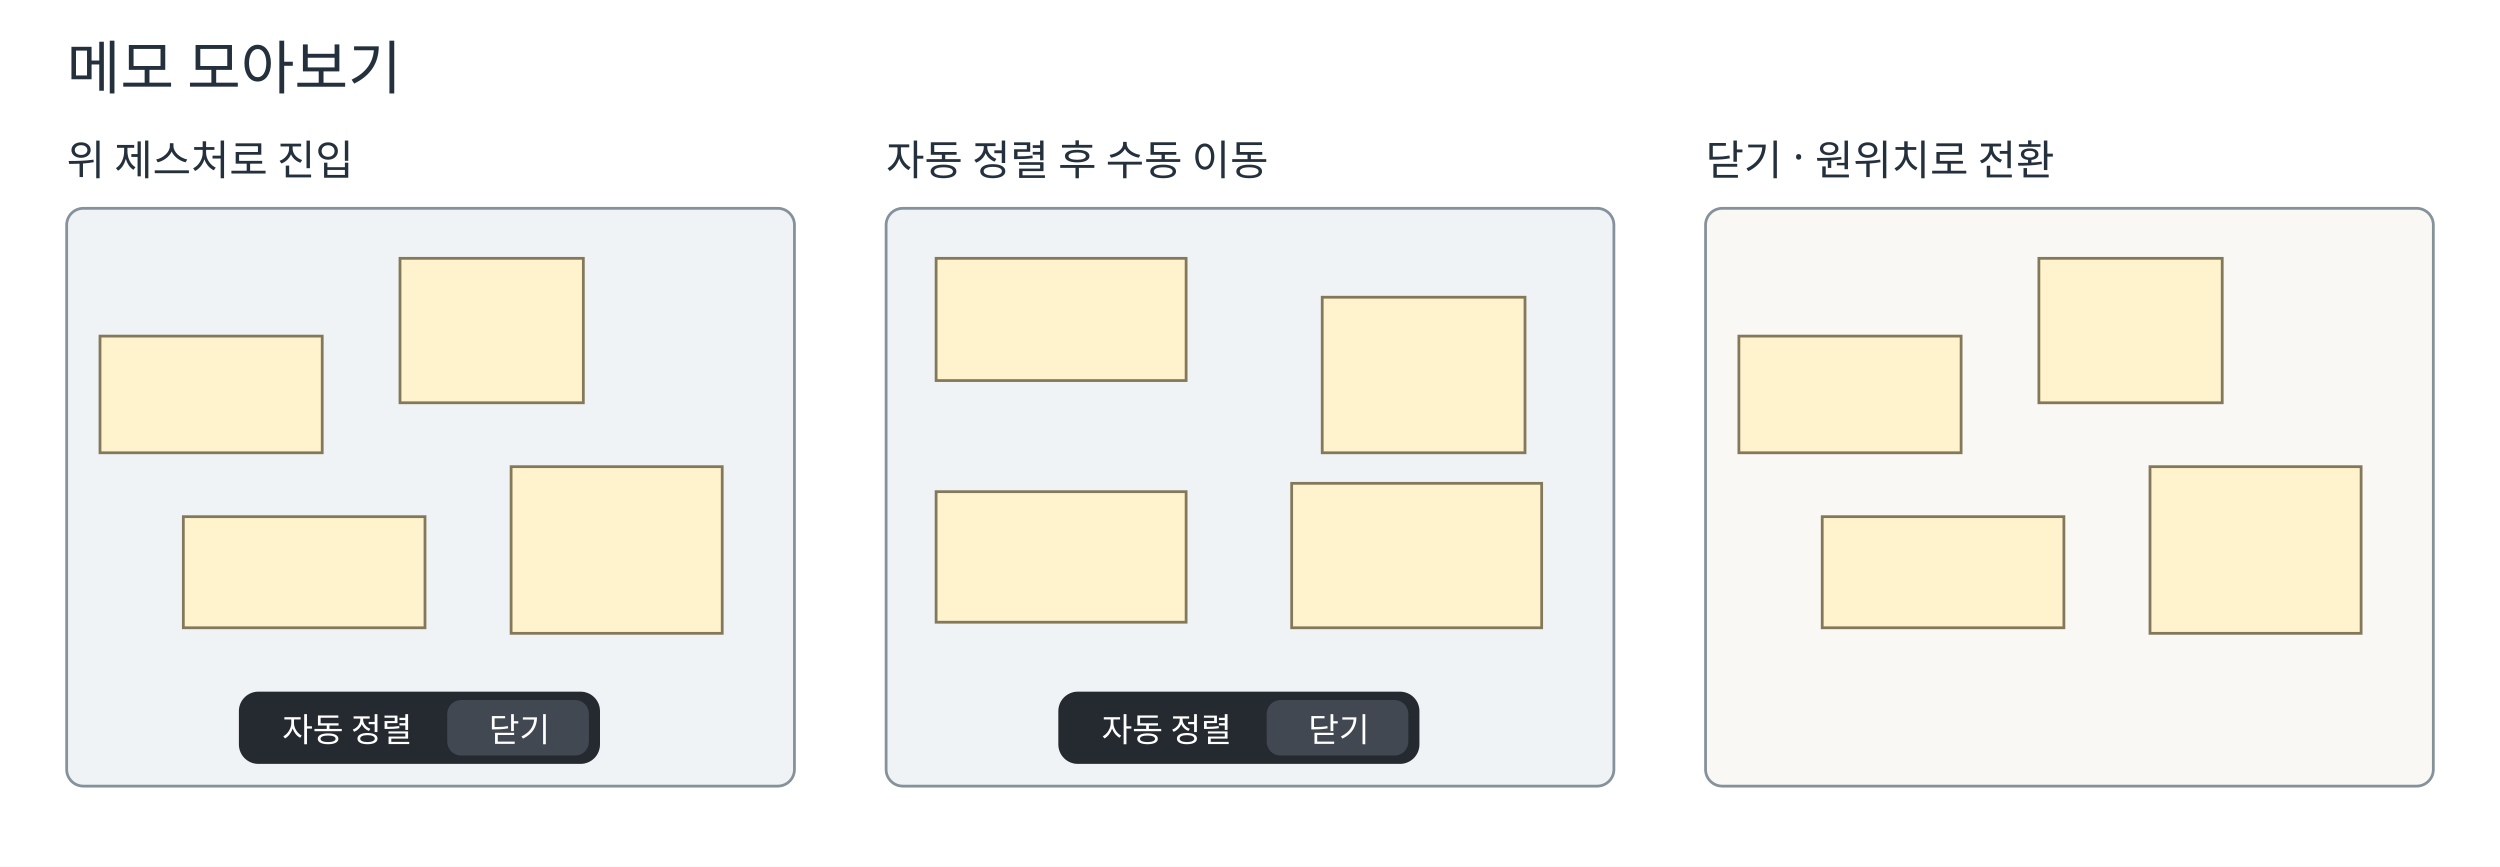
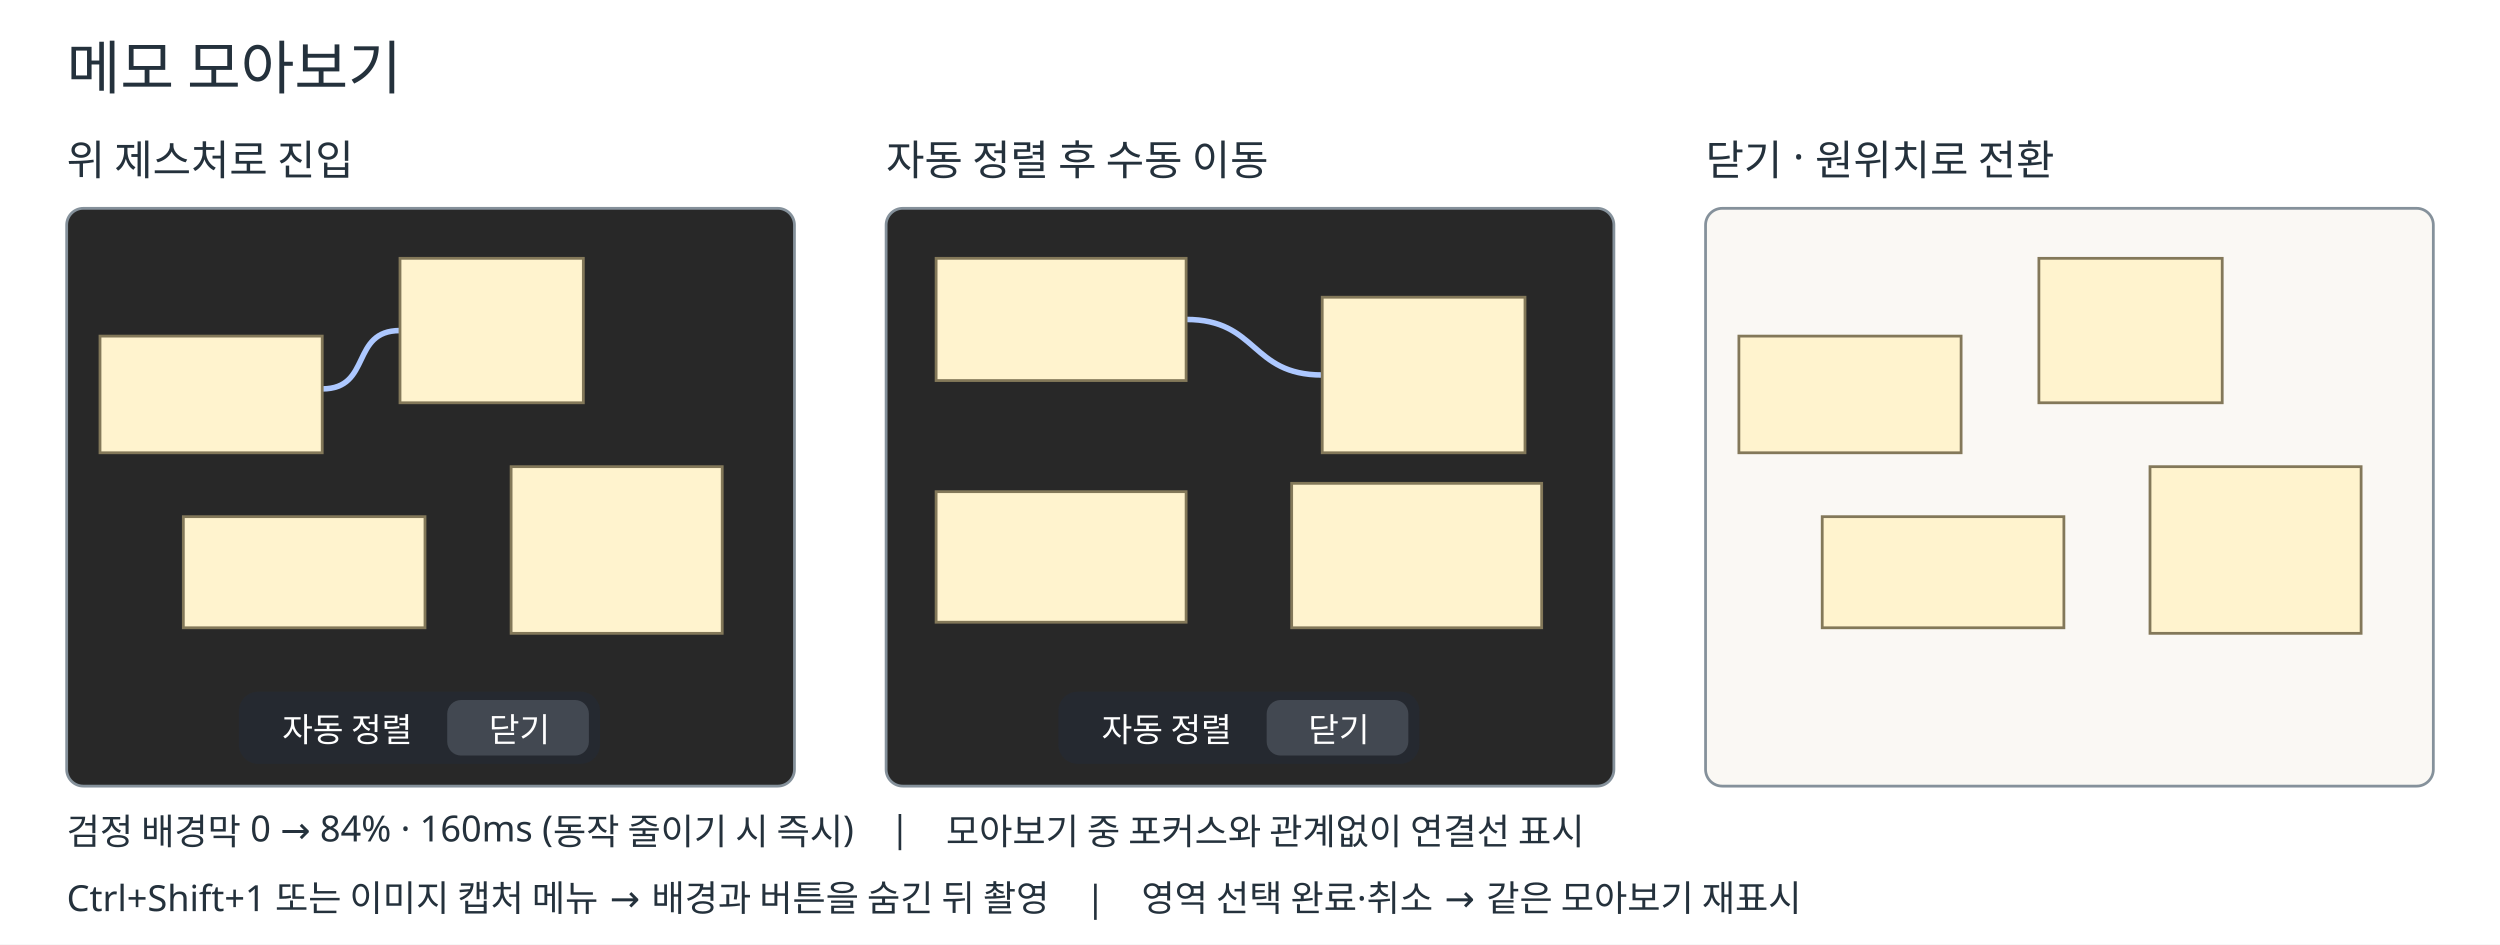
- <svg xmlns="http://www.w3.org/2000/svg" width="900" height="312" viewBox="0 0 900 312" role="img" aria-labelledby="title desc">
+ <svg xmlns="http://www.w3.org/2000/svg" width="900" height="340" viewBox="0 0 900 340" role="img" aria-labelledby="title desc">
  <defs>
    <g id="original" fill="#fff3ce" stroke="#837859">
      <rect x="12" y="46" width="80" height="42" />
      <rect x="120" y="18" width="66" height="52" />
      <rect x="42" y="111" width="87" height="40" />
      <rect x="160" y="93" width="76" height="60" />
    </g>
    <g id="controls" font-size="12" fill="white" text-anchor="middle">
      <rect x="62" y="174" width="130" height="26" rx="7" fill="#252930" />
      <rect x="137" y="177" width="51" height="20" rx="5" fill="#424851" />
      <text x="101" y="192">자동 정렬</text>
      <text x="163" y="192">닫기</text>
    </g>
  </defs>
-   <rect width="900" height="312" fill="white" />
+   <rect width="900" height="340" fill="white" />
  <g font-family="sans-serif" fill="#24313c">
    <text x="24" y="32" font-size="21">메모 모아보기</text>
    <g font-size="15">
      <text x="24" y="63">위 제스처로 진입</text>
      <text x="319" y="63">자동 정렬 후 수동 이동</text>
      <text x="614" y="63">닫기 · 원위치로 전환</text>
    </g>
    <g transform="translate(24 75)">
-       <rect width="262" height="208" rx="6" fill="#eef1f4" fill-opacity=".84" stroke="#85919b" />
+       <rect width="262" height="208" rx="6" fill="#000" fill-opacity=".84" stroke="#85919b" />
+       <path d="M92 65C110 65 102 44 120 44" fill="none" stroke="#adc8ff" stroke-width="2" />
      <use href="#original" />
      <use href="#controls" />
    </g>
    <g transform="translate(319 75)">
-       <rect width="262" height="208" rx="6" fill="#eef1f4" fill-opacity=".84" stroke="#85919b" />
+       <rect width="262" height="208" rx="6" fill="#000" fill-opacity=".84" stroke="#85919b" />
+       <path d="M108 40C134 40 131 60 157 60" fill="none" stroke="#adc8ff" stroke-width="2" />
      <g fill="#fff3ce" stroke="#837859">
        <rect x="18" y="18" width="90" height="44" />
        <rect x="157" y="32" width="73" height="56" />
        <rect x="18" y="102" width="90" height="47" />
        <rect x="146" y="99" width="90" height="52" />
      </g>
      <use href="#controls" />
    </g>
    <g transform="translate(614 75)">
      <rect width="262" height="208" rx="6" fill="#faf8f4" stroke="#85919b" />
      <use href="#original" />
    </g>
+     <text x="24" y="304" font-size="13">검정 배경막 0 → 84% · 160ms (동작 줄이기 시 즉시)　|　모아보기 중 포커스와 관계없이 연결선 표시</text>
+     <text x="24" y="328" font-size="13">Ctrl+Shift+1 또는 이미지 캡처 메뉴 → 배경과 버튼을 숨긴 뒤 촬영　|　영역 선택 완료·취소 → 같은 모아보기 재표시</text>
  </g>
</svg>
